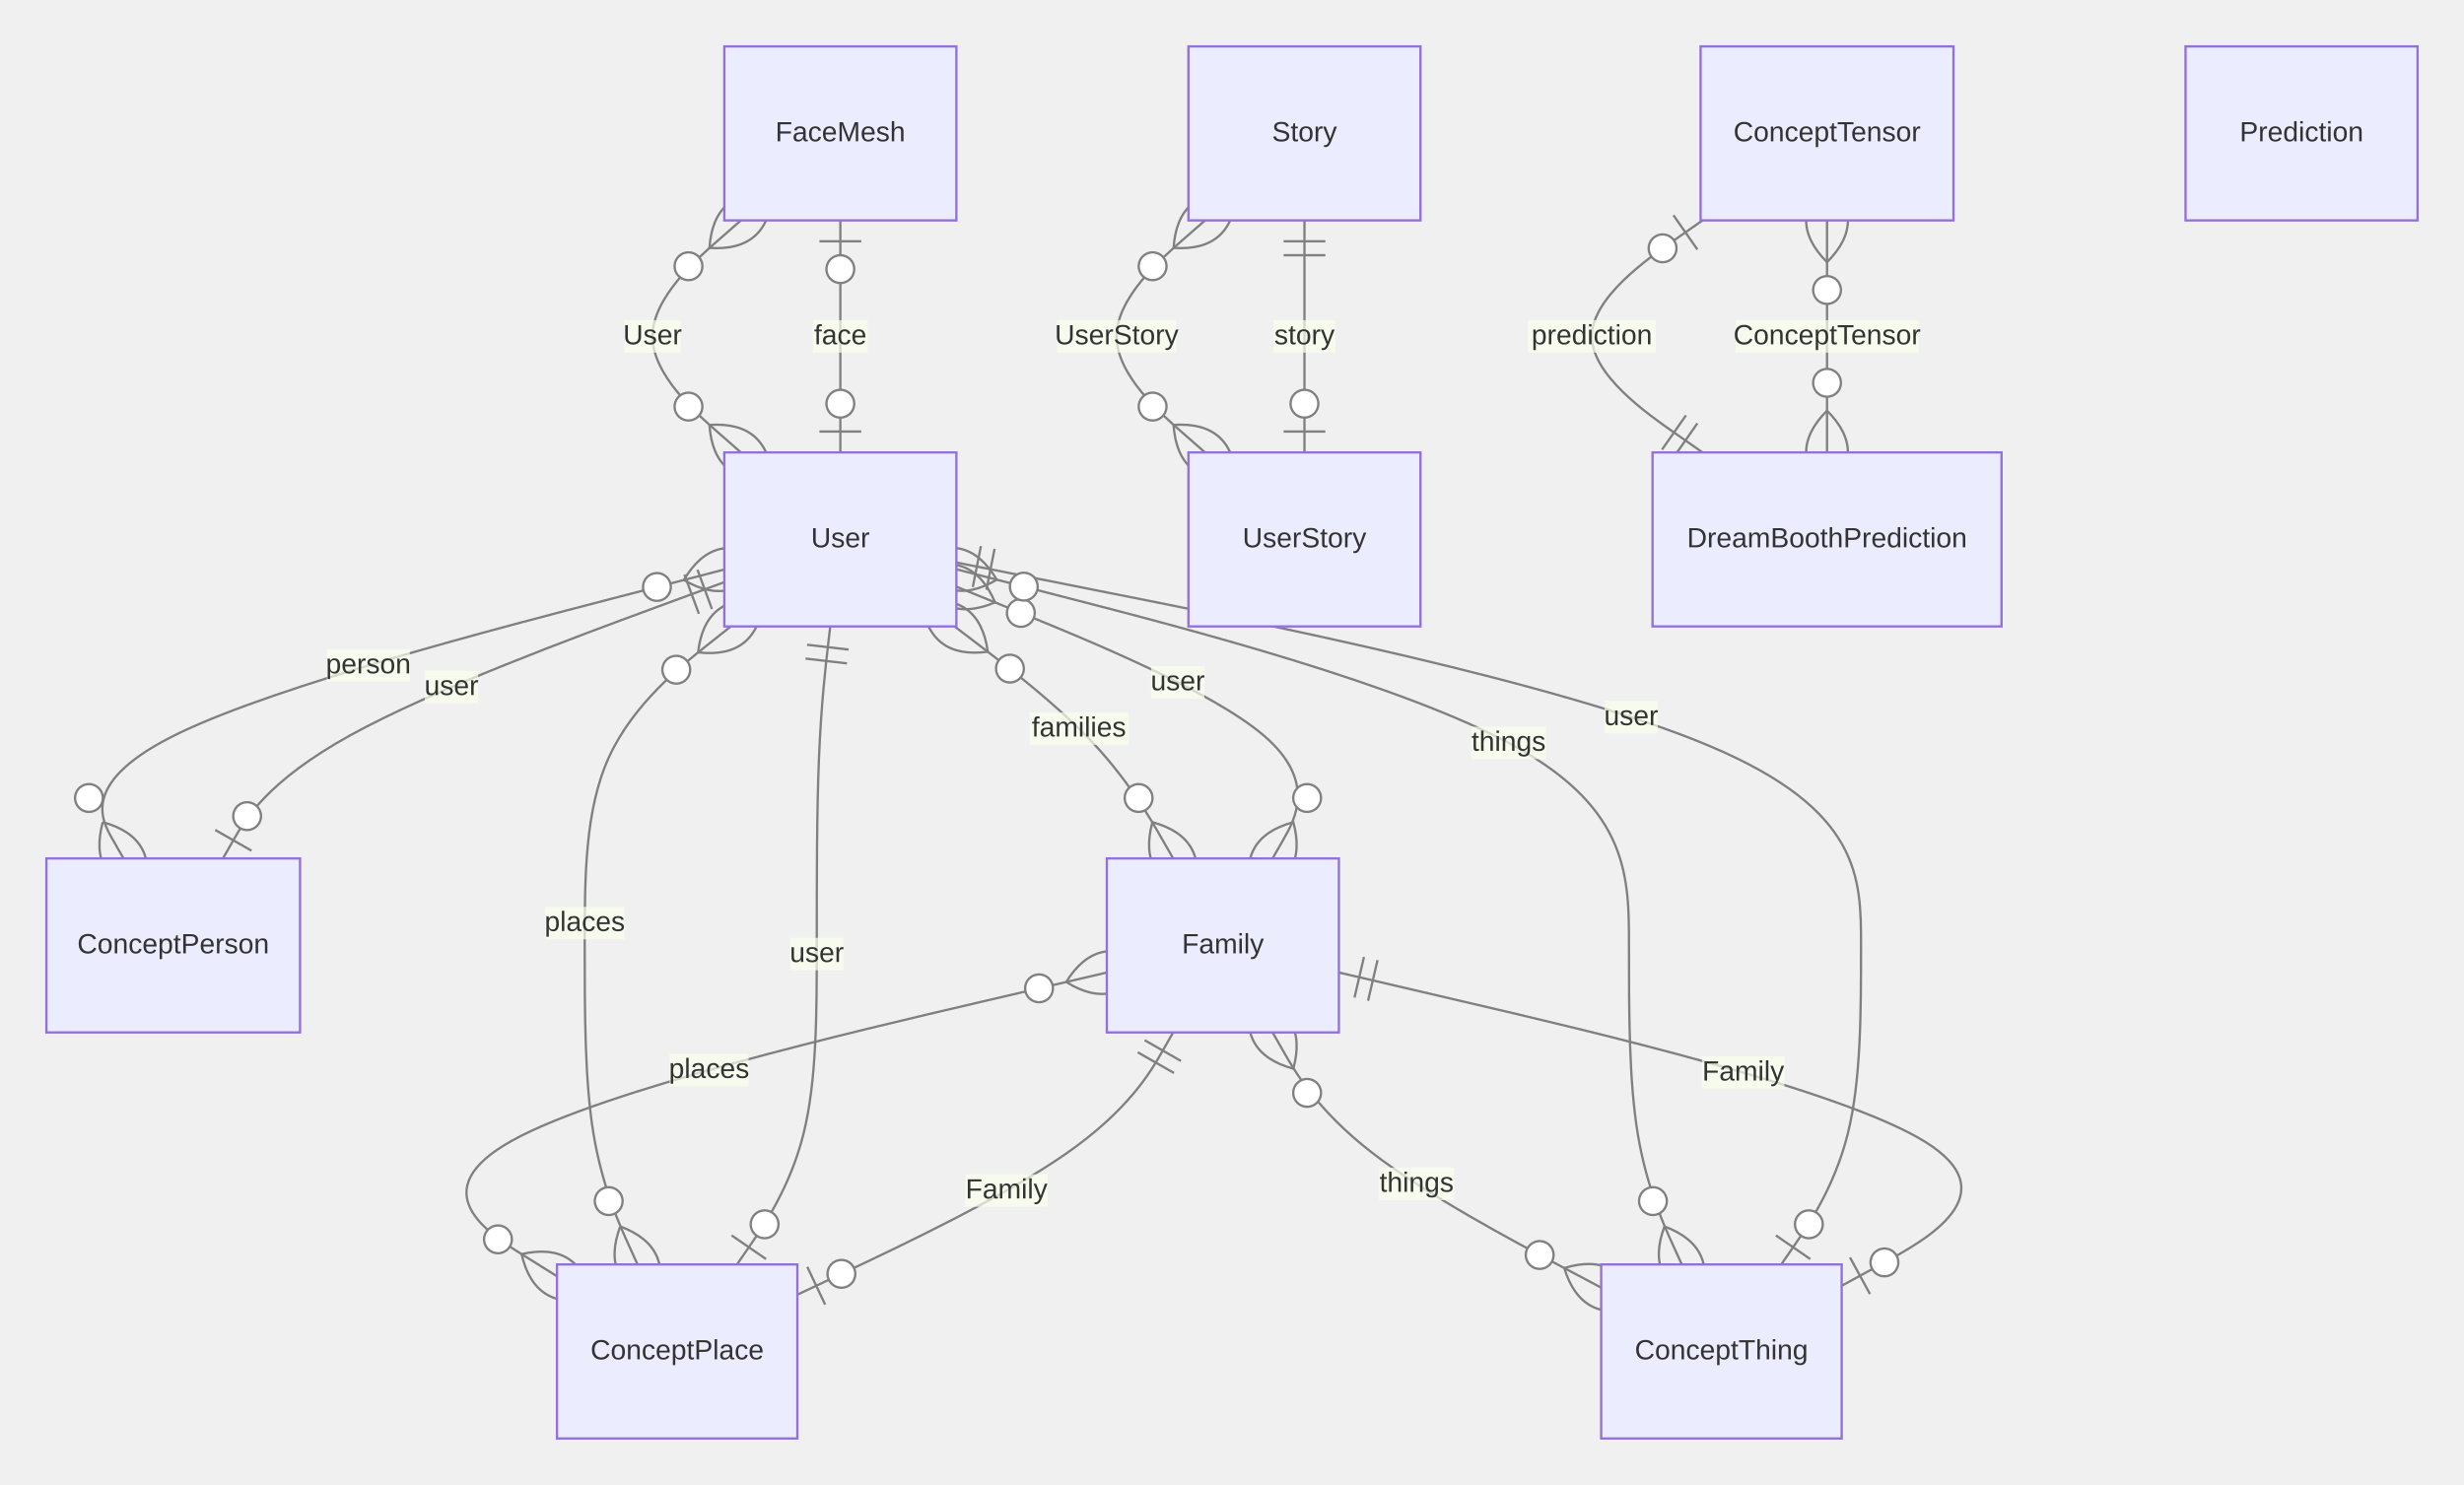
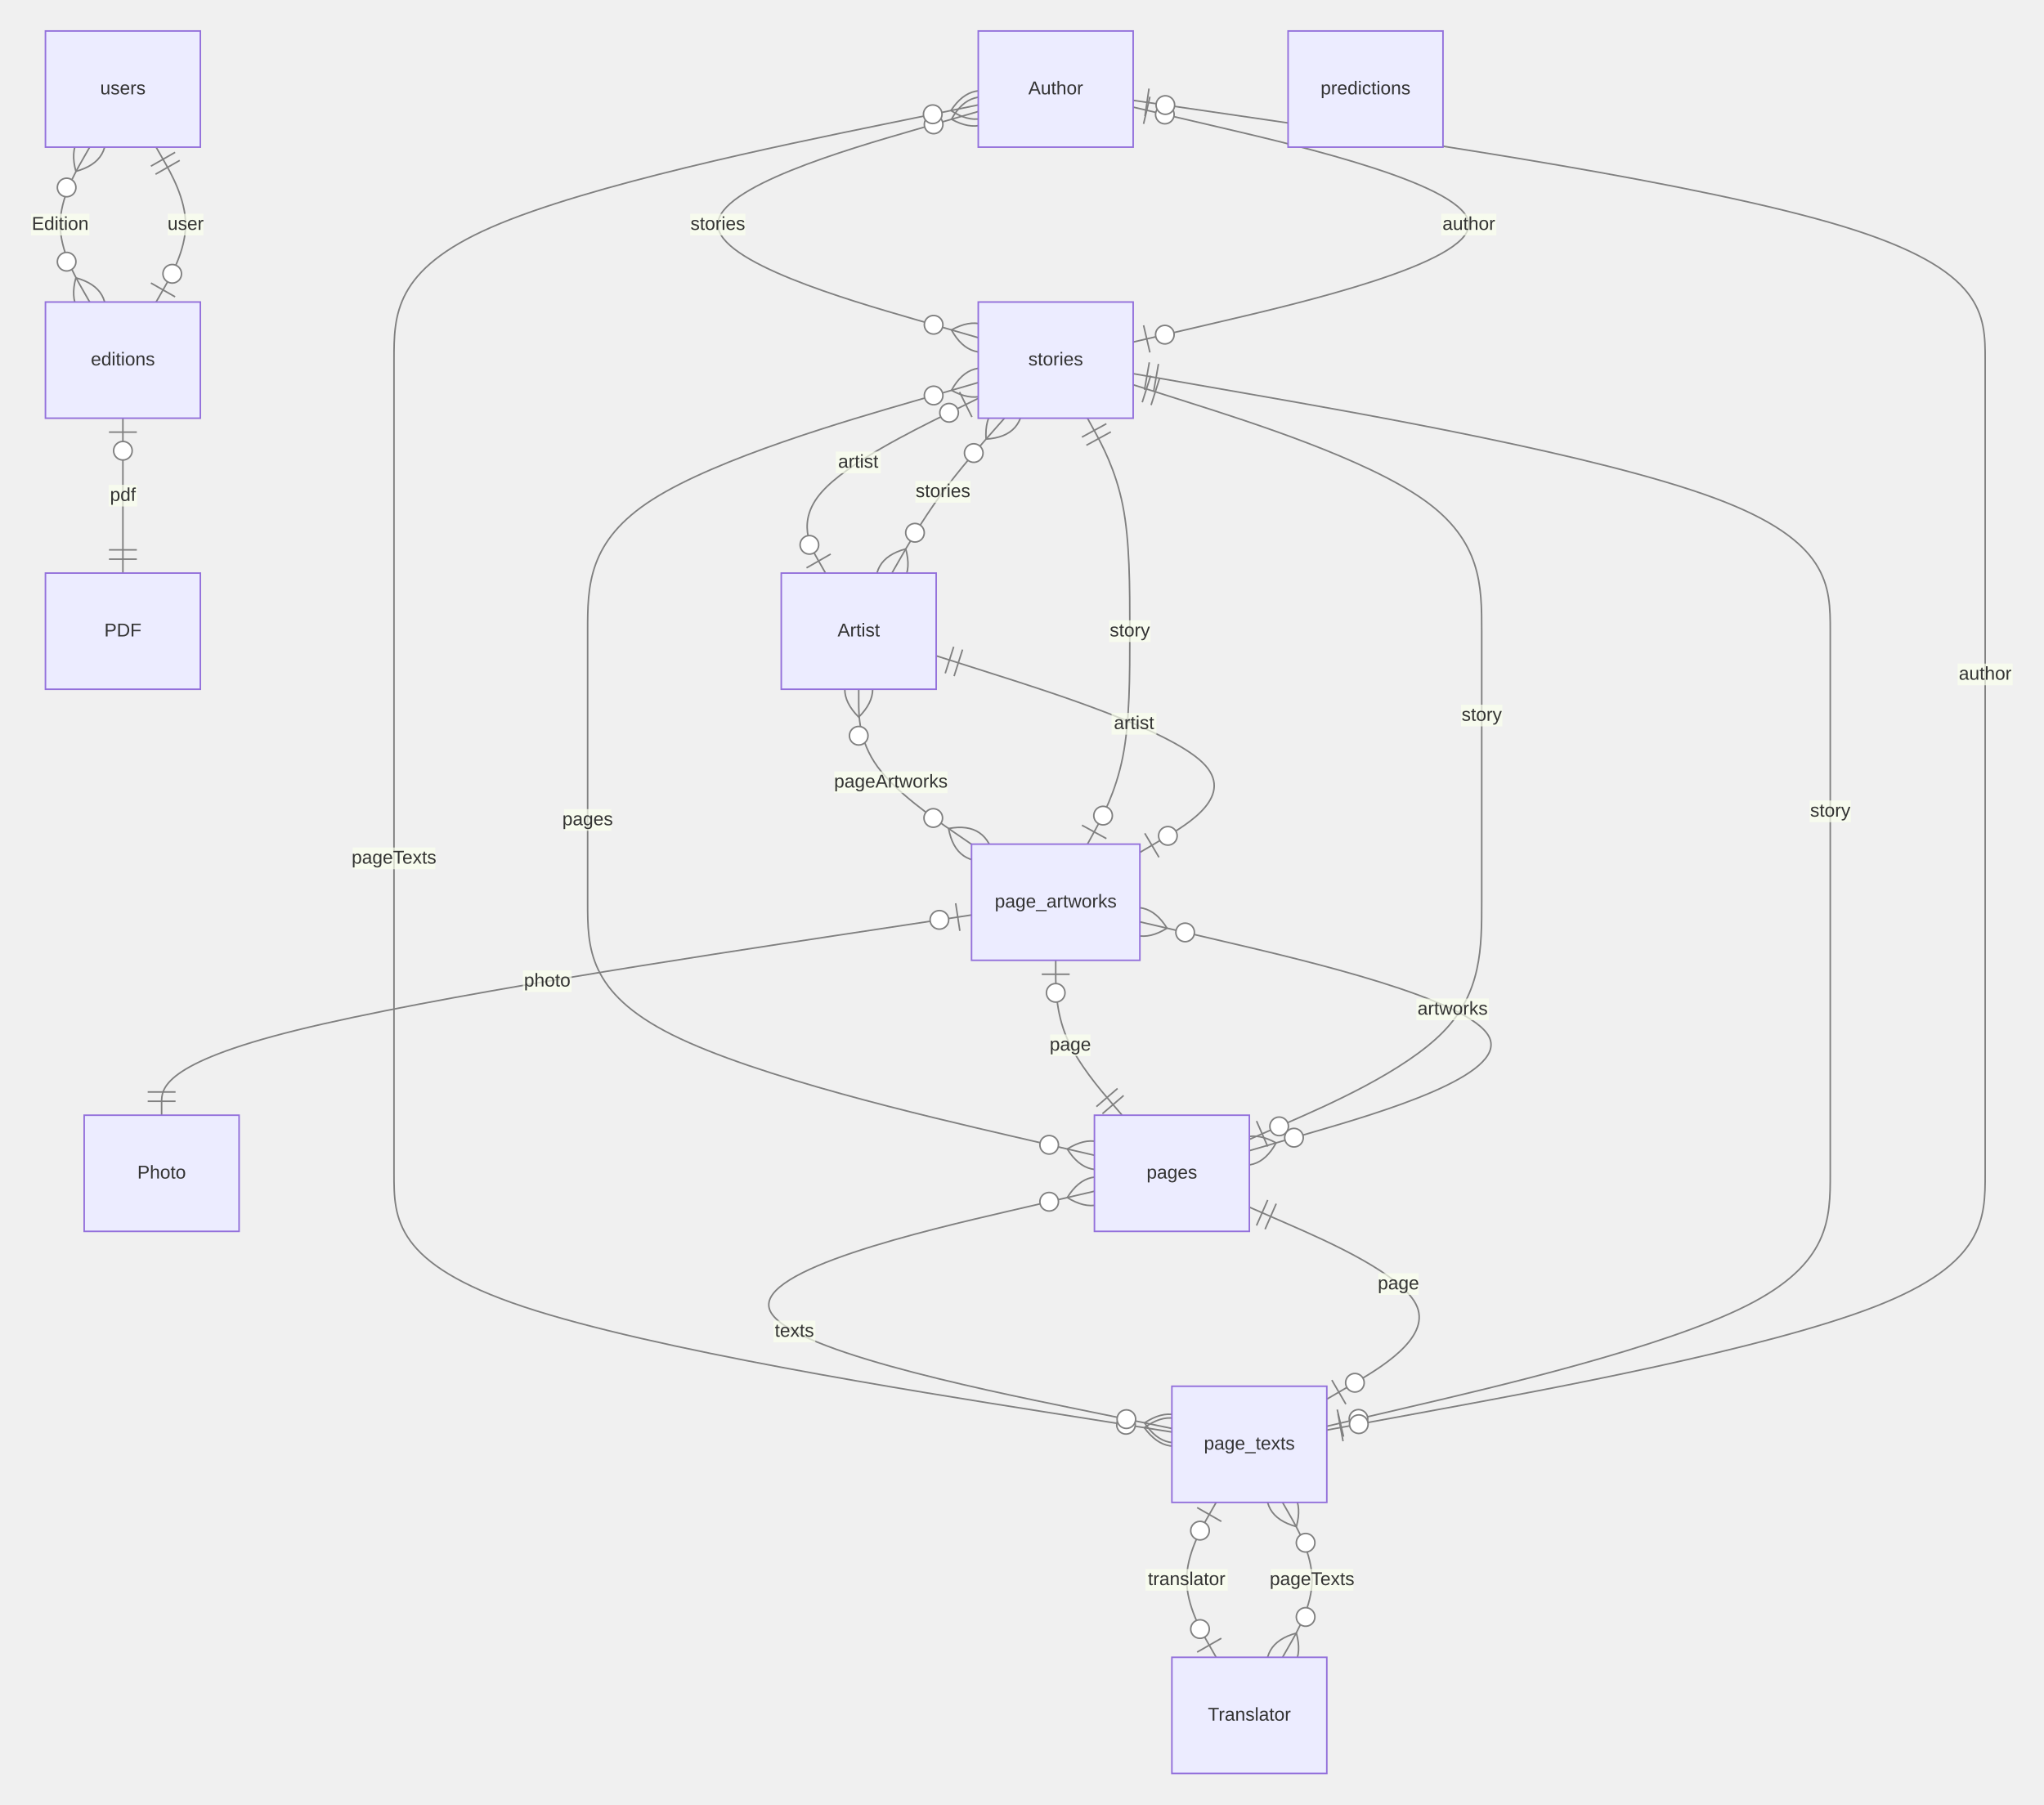
- <svg xmlns="http://www.w3.org/2000/svg" aria-roledescription="er" role="graphics-document document" viewBox="0 0 1061.814 640" style="max-width: 1061.81px; background-color: white;" width="100%" id="mermaid-0">
+ <svg xmlns="http://www.w3.org/2000/svg" aria-roledescription="er" role="graphics-document document" viewBox="-9.336 0 1319.476 1165" style="max-width: 1319.48px; background-color: white;" width="100%" id="mermaid-0">
  <style>#mermaid-0{font-family:"trebuchet ms",verdana,arial,sans-serif;font-size:16px;fill:#333;}#mermaid-0 .error-icon{fill:#552222;}#mermaid-0 .error-text{fill:#552222;stroke:#552222;}#mermaid-0 .edge-thickness-normal{stroke-width:2px;}#mermaid-0 .edge-thickness-thick{stroke-width:3.5px;}#mermaid-0 .edge-pattern-solid{stroke-dasharray:0;}#mermaid-0 .edge-pattern-dashed{stroke-dasharray:3;}#mermaid-0 .edge-pattern-dotted{stroke-dasharray:2;}#mermaid-0 .marker{fill:#333333;stroke:#333333;}#mermaid-0 .marker.cross{stroke:#333333;}#mermaid-0 svg{font-family:"trebuchet ms",verdana,arial,sans-serif;font-size:16px;}#mermaid-0 .entityBox{fill:#ECECFF;stroke:#9370DB;}#mermaid-0 .attributeBoxOdd{fill:#ffffff;stroke:#9370DB;}#mermaid-0 .attributeBoxEven{fill:#f2f2f2;stroke:#9370DB;}#mermaid-0 .relationshipLabelBox{fill:hsl(80, 100%, 96.275%);opacity:0.7;background-color:hsl(80, 100%, 96.275%);}#mermaid-0 .relationshipLabelBox rect{opacity:0.5;}#mermaid-0 .relationshipLine{stroke:#333333;}#mermaid-0 .entityTitleText{text-anchor:middle;font-size:18px;fill:#333;}#mermaid-0 :root{--mermaid-font-family:"trebuchet ms",verdana,arial,sans-serif;}</style>
  <g />
  <defs>
    <marker orient="auto" markerHeight="18" markerWidth="18" refY="9" refX="0" id="ONLY_ONE_START">
      <path d="M9,0 L9,18 M15,0 L15,18" fill="none" stroke="gray" />
    </marker>
  </defs>
  <defs>
    <marker orient="auto" markerHeight="18" markerWidth="18" refY="9" refX="18" id="ONLY_ONE_END">
      <path d="M3,0 L3,18 M9,0 L9,18" fill="none" stroke="gray" />
    </marker>
  </defs>
  <defs>
    <marker orient="auto" markerHeight="18" markerWidth="30" refY="9" refX="0" id="ZERO_OR_ONE_START">
      <circle r="6" cy="9" cx="21" fill="white" stroke="gray" />
      <path d="M9,0 L9,18" fill="none" stroke="gray" />
    </marker>
  </defs>
  <defs>
    <marker orient="auto" markerHeight="18" markerWidth="30" refY="9" refX="30" id="ZERO_OR_ONE_END">
      <circle r="6" cy="9" cx="9" fill="white" stroke="gray" />
      <path d="M21,0 L21,18" fill="none" stroke="gray" />
    </marker>
  </defs>
  <defs>
    <marker orient="auto" markerHeight="36" markerWidth="45" refY="18" refX="18" id="ONE_OR_MORE_START">
      <path d="M0,18 Q 18,0 36,18 Q 18,36 0,18 M42,9 L42,27" fill="none" stroke="gray" />
    </marker>
  </defs>
  <defs>
    <marker orient="auto" markerHeight="36" markerWidth="45" refY="18" refX="27" id="ONE_OR_MORE_END">
      <path d="M3,9 L3,27 M9,18 Q27,0 45,18 Q27,36 9,18" fill="none" stroke="gray" />
    </marker>
  </defs>
  <defs>
    <marker orient="auto" markerHeight="36" markerWidth="57" refY="18" refX="18" id="ZERO_OR_MORE_START">
      <circle r="6" cy="18" cx="48" fill="white" stroke="gray" />
      <path d="M0,18 Q18,0 36,18 Q18,36 0,18" fill="none" stroke="gray" />
    </marker>
  </defs>
  <defs>
    <marker orient="auto" markerHeight="36" markerWidth="57" refY="18" refX="39" id="ZERO_OR_MORE_END">
      <circle r="6" cy="18" cx="9" fill="white" stroke="gray" />
      <path d="M21,18 Q39,0 57,18 Q39,36 21,18" fill="none" stroke="gray" />
    </marker>
  </defs>
-   <path style="stroke: gray; fill: none;" marker-start="url(#ZERO_OR_MORE_START)" marker-end="url(#ZERO_OR_MORE_END)" d="M319.274,95L309.75,103.333C300.227,111.667,281.179,128.333,281.179,145C281.179,161.667,300.227,178.333,309.75,186.667L319.274,195" class="er relationshipLine" />
-   <path style="stroke: gray; fill: none;" marker-start="url(#ZERO_OR_ONE_START)" marker-end="url(#ONLY_ONE_END)" d="M733.672,95L721.748,103.333C709.825,111.667,685.978,128.333,685.978,145C685.978,161.667,709.825,178.333,721.748,186.667L733.672,195" class="er relationshipLine" />
-   <path style="stroke: gray; fill: none;" marker-start="url(#ZERO_OR_ONE_START)" marker-end="url(#ONLY_ONE_END)" d="M96.077,370L100.839,361.667C105.601,353.333,115.125,336.667,151.134,316.82C187.143,296.974,249.637,273.948,280.884,262.435L312.131,250.922" class="er relationshipLine" />
-   <path style="stroke: gray; fill: none;" marker-start="url(#ZERO_OR_ONE_START)" marker-end="url(#ONLY_ONE_END)" d="M317.596,545L323.326,536.667C329.055,528.333,340.514,511.667,346.243,488.75C351.973,465.833,351.973,436.667,351.973,407.5C351.973,378.333,351.973,349.167,352.94,326.25C353.908,303.333,355.843,286.667,356.81,278.333L357.778,270" class="er relationshipLine" />
-   <path style="stroke: gray; fill: none;" marker-start="url(#ZERO_OR_ONE_START)" marker-end="url(#ONLY_ONE_END)" d="M343.604,558.026L365.832,547.521C388.06,537.017,432.516,516.009,459.506,497.171C486.496,478.333,496.02,461.667,500.782,453.333L505.544,445" class="er relationshipLine" />
-   <path style="stroke: gray; fill: none;" marker-start="url(#ZERO_OR_ONE_START)" marker-end="url(#ONLY_ONE_END)" d="M767.596,545L773.326,536.667C779.055,528.333,790.514,511.667,796.243,488.75C801.973,465.833,801.973,436.667,801.973,407.5C801.973,378.333,801.973,349.167,736.999,321.658C672.026,294.149,542.078,268.298,477.105,255.372L412.131,242.447" class="er relationshipLine" />
-   <path style="stroke: gray; fill: none;" marker-start="url(#ZERO_OR_ONE_START)" marker-end="url(#ONLY_ONE_END)" d="M793.634,554.189L811.691,544.324C829.747,534.459,865.86,514.73,829.75,492.226C793.639,469.722,685.306,444.444,631.139,431.806L576.973,419.167" class="er relationshipLine" />
-   <path style="stroke: gray; fill: none;" marker-start="url(#ZERO_OR_MORE_START)" marker-end="url(#ZERO_OR_MORE_END)" d="M548.401,370L553.163,361.667C557.925,353.333,567.449,336.667,544.737,317.144C522.026,297.621,467.078,275.243,439.605,264.053L412.131,252.864" class="er relationshipLine" />
-   <path style="stroke: gray; fill: none;" marker-start="url(#ZERO_OR_MORE_START)" marker-end="url(#ZERO_OR_MORE_END)" d="M476.973,419.167L422.806,431.806C368.639,444.444,260.306,469.722,220.815,491.544C181.323,513.365,210.674,531.73,225.349,540.912L240.024,550.094" class="er relationshipLine" />
-   <path style="stroke: gray; fill: none;" marker-start="url(#ZERO_OR_MORE_START)" marker-end="url(#ZERO_OR_MORE_END)" d="M548.401,445L553.163,453.333C557.925,461.667,567.449,478.333,591.048,496.666C614.646,514.998,652.32,534.995,671.157,544.994L689.994,554.993" class="er relationshipLine" />
-   <path style="stroke: gray; fill: none;" marker-start="url(#ZERO_OR_ONE_START)" marker-end="url(#ZERO_OR_ONE_END)" d="M362.131,195L362.131,186.667C362.131,178.333,362.131,161.667,362.131,145C362.131,128.333,362.131,111.667,362.131,103.333L362.131,95" class="er relationshipLine" />
-   <path style="stroke: gray; fill: none;" marker-start="url(#ZERO_OR_MORE_START)" marker-end="url(#ZERO_OR_MORE_END)" d="M411.349,270L422.286,278.333C433.224,286.667,455.098,303.333,470.797,320C486.496,336.667,496.02,353.333,500.782,361.667L505.544,370" class="er relationshipLine" />
-   <path style="stroke: gray; fill: none;" marker-start="url(#ZERO_OR_MORE_START)" marker-end="url(#ZERO_OR_MORE_END)" d="M312.131,245.464L264.218,257.886C216.304,270.309,120.476,295.155,77.324,315.911C34.172,336.667,43.696,353.333,48.458,361.667L53.22,370" class="er relationshipLine" />
-   <path style="stroke: gray; fill: none;" marker-start="url(#ZERO_OR_MORE_START)" marker-end="url(#ZERO_OR_MORE_END)" d="M314.92,270L304.429,278.333C293.938,286.667,272.955,303.333,262.464,326.25C251.973,349.167,251.973,378.333,251.973,407.5C251.973,436.667,251.973,465.833,255.767,488.75C259.561,511.667,267.15,528.333,270.945,536.667L274.739,545" class="er relationshipLine" />
-   <path style="stroke: gray; fill: none;" marker-start="url(#ZERO_OR_MORE_START)" marker-end="url(#ZERO_OR_MORE_END)" d="M412.131,245.374L460.438,257.811C508.745,270.249,605.359,295.125,653.666,322.146C701.973,349.167,701.973,378.333,701.973,407.5C701.973,436.667,701.973,465.833,705.767,488.75C709.561,511.667,717.15,528.333,720.945,536.667L724.739,545" class="er relationshipLine" />
-   <path style="stroke: gray; fill: none;" marker-start="url(#ZERO_OR_MORE_START)" marker-end="url(#ZERO_OR_MORE_END)" d="M519.274,95L509.75,103.333C500.227,111.667,481.179,128.333,481.179,145C481.179,161.667,500.227,178.333,509.75,186.667L519.274,195" class="er relationshipLine" />
-   <path style="stroke: gray; fill: none;" marker-start="url(#ZERO_OR_ONE_START)" marker-end="url(#ONLY_ONE_END)" d="M562.131,195L562.131,186.667C562.131,178.333,562.131,161.667,562.131,145C562.131,128.333,562.131,111.667,562.131,103.333L562.131,95" class="er relationshipLine" />
-   <path style="stroke: gray; fill: none;" marker-start="url(#ZERO_OR_MORE_START)" marker-end="url(#ZERO_OR_MORE_END)" d="M787.327,195L787.327,186.667C787.327,178.333,787.327,161.667,787.327,145C787.327,128.333,787.327,111.667,787.327,103.333L787.327,95" class="er relationshipLine" />
-   <g transform="translate(312.1313,20 )" id="entity-FaceMesh-d8cf0b35-820d-560e-b344-c9d4d704452d">
+   <path style="stroke: gray; fill: none;" marker-start="url(#ZERO_OR_MORE_START)" marker-end="url(#ZERO_OR_MORE_END)" d="M48.571,95L43.81,103.333C39.048,111.667,29.524,128.333,29.524,145C29.524,161.667,39.048,178.333,43.81,186.667L48.571,195" class="er relationshipLine" />
+   <path style="stroke: gray; fill: none;" marker-start="url(#ZERO_OR_MORE_START)" marker-end="url(#ZERO_OR_MORE_END)" d="M622.166,71.979L580.138,84.149C538.111,96.319,454.055,120.66,454.055,145C454.055,169.34,538.111,193.681,580.138,205.851L622.166,218.021" class="er relationshipLine" />
+   <path style="stroke: gray; fill: none;" marker-start="url(#ZERO_OR_MORE_START)" marker-end="url(#ZERO_OR_MORE_END)" d="M622.166,67.742L559.305,80.618C496.444,93.495,370.722,119.247,307.861,146.707C245,174.167,245,203.333,245,232.5C245,261.667,245,290.833,245,320C245,349.167,245,378.333,245,407.5C245,436.667,245,465.833,245,495C245,524.167,245,553.333,245,582.5C245,611.667,245,640.833,245,670C245,699.167,245,728.333,245,757.5C245,786.667,245,815.833,328.694,843.679C412.389,871.526,579.777,898.051,663.472,911.314L747.166,924.577" class="er relationshipLine" />
+   <path style="stroke: gray; fill: none;" marker-start="url(#ZERO_OR_MORE_START)" marker-end="url(#ZERO_OR_MORE_END)" d="M566.429,370L571.19,361.667C575.952,353.333,585.476,336.667,597.587,320C609.698,303.333,624.397,286.667,631.746,278.333L639.095,270" class="er relationshipLine" />
+   <path style="stroke: gray; fill: none;" marker-start="url(#ZERO_OR_MORE_START)" marker-end="url(#ZERO_OR_MORE_END)" d="M545,445L545,453.333C545,461.667,545,478.333,557.139,495.019C569.278,511.705,593.556,528.41,605.695,536.763L617.834,545.115" class="er relationshipLine" />
+   <path style="stroke: gray; fill: none;" marker-start="url(#ZERO_OR_MORE_START)" marker-end="url(#ZERO_OR_MORE_END)" d="M818.595,1070L823.356,1061.667C828.118,1053.333,837.642,1036.667,837.642,1020C837.642,1003.333,828.118,986.667,823.356,978.333L818.595,970" class="er relationshipLine" />
+   <path style="stroke: gray; fill: none;" marker-start="url(#ZERO_OR_ONE_START)" marker-end="url(#ZERO_OR_ONE_END)" d="M622.166,257.194L600.972,267.662C579.777,278.13,537.389,299.065,520.956,317.866C504.524,336.667,514.048,353.333,518.81,361.667L523.571,370" class="er relationshipLine" />
+   <path style="stroke: gray; fill: none;" marker-start="url(#ZERO_OR_ONE_START)" marker-end="url(#ZERO_OR_ONE_END)" d="M722.166,220.833L776.333,208.194C830.499,195.556,938.833,170.278,938.833,145C938.833,119.722,830.499,94.444,776.333,81.806L722.166,69.167" class="er relationshipLine" />
+   <path style="stroke: gray; fill: none;" marker-start="url(#ZERO_OR_MORE_START)" marker-end="url(#ZERO_OR_MORE_END)" d="M622.166,246.979L580.138,259.149C538.111,271.319,454.055,295.66,412.028,322.413C370,349.167,370,378.333,370,407.5C370,436.667,370,465.833,370,495C370,524.167,370,553.333,370,582.5C370,611.667,370,640.833,424.528,668.067C479.055,695.3,588.111,720.6,642.638,733.25L697.166,745.9" class="er relationshipLine" />
+   <path style="stroke: gray; fill: none;" marker-start="url(#ZERO_OR_ONE_START)" marker-end="url(#ONLY_ONE_END)" d="M672.166,620L672.166,628.333C672.166,636.667,672.166,653.333,679.309,670C686.452,686.667,700.737,703.333,707.88,711.667L715.023,720" class="er relationshipLine" />
+   <path style="stroke: gray; fill: none;" marker-start="url(#ZERO_OR_ONE_START)" marker-end="url(#ONLY_ONE_END)" d="M692.666,545L697.222,536.667C701.778,528.333,710.889,511.667,715.444,488.75C720,465.833,720,436.667,720,407.5C720,378.333,720,349.167,715.444,326.25C710.889,303.333,701.778,286.667,697.222,278.333L692.666,270" class="er relationshipLine" />
+   <path style="stroke: gray; fill: none;" marker-start="url(#ZERO_OR_ONE_START)" marker-end="url(#ONLY_ONE_END)" d="M726.498,550.342L742.082,541.118C757.665,531.895,788.833,513.447,766.916,492.292C745,471.136,670,447.273,632.5,435.341L595,423.409" class="er relationshipLine" />
+   <path style="stroke: gray; fill: none;" marker-start="url(#ZERO_OR_ONE_START)" marker-end="url(#ONLY_ONE_END)" d="M617.834,590.737L530.695,603.947C443.556,617.158,269.278,643.579,182.139,665.123C95,686.667,95,703.333,95,711.667L95,720" class="er relationshipLine" />
+   <path style="stroke: gray; fill: none;" marker-start="url(#ZERO_OR_ONE_START)" marker-end="url(#ONLY_ONE_END)" d="M847.166,903.333L863.833,893.611C880.499,883.889,913.833,864.444,905.499,843.785C897.166,823.125,847.166,801.25,822.166,790.312L797.166,779.375" class="er relationshipLine" />
+   <path style="stroke: gray; fill: none;" marker-start="url(#ZERO_OR_ONE_START)" marker-end="url(#ONLY_ONE_END)" d="M847.166,920.833L901.333,908.194C955.499,895.556,1063.833,870.278,1117.999,843.056C1172.166,815.833,1172.166,786.667,1172.166,757.5C1172.166,728.333,1172.166,699.167,1172.166,670C1172.166,640.833,1172.166,611.667,1172.166,582.5C1172.166,553.333,1172.166,524.167,1172.166,495C1172.166,465.833,1172.166,436.667,1172.166,407.5C1172.166,378.333,1172.166,349.167,1097.166,321.458C1022.166,293.75,872.166,267.5,797.166,254.375L722.166,241.25" class="er relationshipLine" />
+   <path style="stroke: gray; fill: none;" marker-start="url(#ZERO_OR_ONE_START)" marker-end="url(#ZERO_OR_ONE_END)" d="M847.166,923.289L917.999,910.241C988.833,897.193,1130.499,871.096,1201.333,843.465C1272.166,815.833,1272.166,786.667,1272.166,757.5C1272.166,728.333,1272.166,699.167,1272.166,670C1272.166,640.833,1272.166,611.667,1272.166,582.5C1272.166,553.333,1272.166,524.167,1272.166,495C1272.166,465.833,1272.166,436.667,1272.166,407.5C1272.166,378.333,1272.166,349.167,1272.166,320C1272.166,290.833,1272.166,261.667,1272.166,232.5C1272.166,203.333,1272.166,174.167,1180.499,146.215C1088.833,118.264,905.499,91.528,813.833,78.16L722.166,64.792" class="er relationshipLine" />
+   <path style="stroke: gray; fill: none;" marker-start="url(#ZERO_OR_ONE_START)" marker-end="url(#ZERO_OR_ONE_END)" d="M775.737,970L770.976,978.333C766.214,986.667,756.69,1003.333,756.69,1020C756.69,1036.667,766.214,1053.333,770.976,1061.667L775.737,1070" class="er relationshipLine" />
+   <path style="stroke: gray; fill: none;" marker-start="url(#ZERO_OR_ONE_START)" marker-end="url(#ONLY_ONE_END)" d="M797.166,735.625L822.166,724.688C847.166,713.75,897.166,691.875,922.166,666.354C947.166,640.833,947.166,611.667,947.166,582.5C947.166,553.333,947.166,524.167,947.166,495C947.166,465.833,947.166,436.667,947.166,407.5C947.166,378.333,947.166,349.167,909.666,322.652C872.166,296.136,797.166,272.273,759.666,260.341L722.166,248.409" class="er relationshipLine" />
+   <path style="stroke: gray; fill: none;" marker-start="url(#ZERO_OR_MORE_START)" marker-end="url(#ZERO_OR_MORE_END)" d="M797.166,742.917L838.833,730.764C880.499,718.611,963.833,694.306,952.055,669.682C940.277,645.059,833.387,620.118,779.943,607.648L726.498,595.177" class="er relationshipLine" />
+   <path style="stroke: gray; fill: none;" marker-start="url(#ZERO_OR_MORE_START)" marker-end="url(#ZERO_OR_MORE_END)" d="M697.166,769.1L642.638,781.75C588.111,794.4,479.055,819.7,487.389,845.226C495.722,870.753,621.444,896.505,684.305,909.382L747.166,922.258" class="er relationshipLine" />
+   <path style="stroke: gray; fill: none;" marker-start="url(#ZERO_OR_ONE_START)" marker-end="url(#ONLY_ONE_END)" d="M91.429,195L96.19,186.667C100.952,178.333,110.476,161.667,110.476,145C110.476,128.333,100.952,111.667,96.19,103.333L91.429,95" class="er relationshipLine" />
+   <path style="stroke: gray; fill: none;" marker-start="url(#ZERO_OR_ONE_START)" marker-end="url(#ONLY_ONE_END)" d="M70,270L70,278.333C70,286.667,70,303.333,70,320C70,336.667,70,353.333,70,361.667L70,370" class="er relationshipLine" />
+   <g transform="translate(20,20 )" id="entity-users-33ae1e26-be31-5c1d-bf65-e859e9d0308e">
    <rect height="75" width="100" y="0" x="0" class="er entityBox" />
-     <text style="dominant-baseline: middle; text-anchor: middle; font-size: 12px;" transform="translate(50,37.5)" y="0" x="0" id="text-entity-FaceMesh-d8cf0b35-820d-560e-b344-c9d4d704452d" class="er entityLabel">FaceMesh</text>
+     <text style="dominant-baseline: middle; text-anchor: middle; font-size: 12px;" transform="translate(50,37.5)" y="0" x="0" id="text-entity-users-33ae1e26-be31-5c1d-bf65-e859e9d0308e" class="er entityLabel">users</text>
  </g>
-   <g transform="translate(732.8394,20 )" id="entity-ConceptTensor-9ea9fd0b-e9b1-51dc-80ce-c2ef2b20af3d">
-     <rect height="75" width="108.975" y="0" x="0" class="er entityBox" />
-     <text style="dominant-baseline: middle; text-anchor: middle; font-size: 12px;" transform="translate(54.4873,37.5)" y="0" x="0" id="text-entity-ConceptTensor-9ea9fd0b-e9b1-51dc-80ce-c2ef2b20af3d" class="er entityLabel">ConceptTensor</text>
+   <g transform="translate(20,370 )" id="entity-PDF-e8f61c78-2189-58dd-8f90-49b30f3acc57">
+     <rect height="75" width="100" y="0" x="0" class="er entityBox" />
+     <text style="dominant-baseline: middle; text-anchor: middle; font-size: 12px;" transform="translate(50,37.5)" y="0" x="0" id="text-entity-PDF-e8f61c78-2189-58dd-8f90-49b30f3acc57" class="er entityLabel">PDF</text>
  </g>
-   <g transform="translate(20,370 )" id="entity-ConceptPerson-5bc76740-cf43-5d85-b395-ccd2059701ab">
-     <rect height="75" width="109.297" y="0" x="0" class="er entityBox" />
-     <text style="dominant-baseline: middle; text-anchor: middle; font-size: 12px;" transform="translate(54.64844,37.5)" y="0" x="0" id="text-entity-ConceptPerson-5bc76740-cf43-5d85-b395-ccd2059701ab" class="er entityLabel">ConceptPerson</text>
+   <g transform="translate(622.166,20 )" id="entity-Author-17acff7c-e0a9-5e68-a8c8-82d7688f389c">
+     <rect height="75" width="100" y="0" x="0" class="er entityBox" />
+     <text style="dominant-baseline: middle; text-anchor: middle; font-size: 12px;" transform="translate(50,37.5)" y="0" x="0" id="text-entity-Author-17acff7c-e0a9-5e68-a8c8-82d7688f389c" class="er entityLabel">Author</text>
  </g>
-   <g transform="translate(240.0239,545 )" id="entity-ConceptPlace-c8036425-51e1-55cc-94ba-a22c2cf48824">
-     <rect height="75" width="103.58" y="0" x="0" class="er entityBox" />
-     <text style="dominant-baseline: middle; text-anchor: middle; font-size: 12px;" transform="translate(51.79004,37.5)" y="0" x="0" id="text-entity-ConceptPlace-c8036425-51e1-55cc-94ba-a22c2cf48824" class="er entityLabel">ConceptPlace</text>
+   <g transform="translate(495,370 )" id="entity-Artist-57a72993-74d6-5d47-9b6a-c32ca1bc9c44">
+     <rect height="75" width="100" y="0" x="0" class="er entityBox" />
+     <text style="dominant-baseline: middle; text-anchor: middle; font-size: 12px;" transform="translate(50,37.5)" y="0" x="0" id="text-entity-Artist-57a72993-74d6-5d47-9b6a-c32ca1bc9c44" class="er entityLabel">Artist</text>
  </g>
-   <g transform="translate(689.9937,545 )" id="entity-ConceptThing-6191e464-904d-5019-a6fa-5f7650be7eb0">
-     <rect height="75" width="103.641" y="0" x="0" class="er entityBox" />
-     <text style="dominant-baseline: middle; text-anchor: middle; font-size: 12px;" transform="translate(51.82031,37.5)" y="0" x="0" id="text-entity-ConceptThing-6191e464-904d-5019-a6fa-5f7650be7eb0" class="er entityLabel">ConceptThing</text>
+   <g transform="translate(747.166,1070 )" id="entity-Translator-4ca5e3d1-183a-5457-a07c-c5989bb83097">
+     <rect height="75" width="100" y="0" x="0" class="er entityBox" />
+     <text style="dominant-baseline: middle; text-anchor: middle; font-size: 12px;" transform="translate(50,37.5)" y="0" x="0" id="text-entity-Translator-4ca5e3d1-183a-5457-a07c-c5989bb83097" class="er entityLabel">Translator</text>
  </g>
-   <g transform="translate(476.9727,370 )" id="entity-Family-b71e47d6-2741-521b-ad9b-b0a9aa269138">
+   <g transform="translate(45,720 )" id="entity-Photo-3dbe787e-c345-53b6-8b90-9020690543b3">
    <rect height="75" width="100" y="0" x="0" class="er entityBox" />
-     <text style="dominant-baseline: middle; text-anchor: middle; font-size: 12px;" transform="translate(50,37.5)" y="0" x="0" id="text-entity-Family-b71e47d6-2741-521b-ad9b-b0a9aa269138" class="er entityLabel">Family</text>
+     <text style="dominant-baseline: middle; text-anchor: middle; font-size: 12px;" transform="translate(50,37.5)" y="0" x="0" id="text-entity-Photo-3dbe787e-c345-53b6-8b90-9020690543b3" class="er entityLabel">Photo</text>
  </g>
-   <g transform="translate(312.1313,195 )" id="entity-User-818c511a-4a32-5484-ba70-875d765a9175">
+   <g transform="translate(622.166,195 )" id="entity-stories-2809256d-c184-5d2c-bc20-1bbabab3f3b6">
    <rect height="75" width="100" y="0" x="0" class="er entityBox" />
-     <text style="dominant-baseline: middle; text-anchor: middle; font-size: 12px;" transform="translate(50,37.5)" y="0" x="0" id="text-entity-User-818c511a-4a32-5484-ba70-875d765a9175" class="er entityLabel">User</text>
+     <text style="dominant-baseline: middle; text-anchor: middle; font-size: 12px;" transform="translate(50,37.5)" y="0" x="0" id="text-entity-stories-2809256d-c184-5d2c-bc20-1bbabab3f3b6" class="er entityLabel">stories</text>
  </g>
-   <g transform="translate(512.1313,20 )" id="entity-Story-452b83c9-4f74-54d5-8215-e858d1ce0bcf">
+   <g transform="translate(617.834,545 )" id="entity-pageartworks-a7eab14e-b22e-5c9b-8324-e39e37602eee">
+     <rect height="75" width="108.664" y="0" x="0" class="er entityBox" />
+     <text style="dominant-baseline: middle; text-anchor: middle; font-size: 12px;" transform="translate(54.33203,37.5)" y="0" x="0" id="text-entity-pageartworks-a7eab14e-b22e-5c9b-8324-e39e37602eee" class="er entityLabel">page_artworks</text>
+   </g>
+   <g transform="translate(747.166,895 )" id="entity-pagetexts-32c866fa-30da-552d-8244-754db7f80206">
    <rect height="75" width="100" y="0" x="0" class="er entityBox" />
-     <text style="dominant-baseline: middle; text-anchor: middle; font-size: 12px;" transform="translate(50,37.5)" y="0" x="0" id="text-entity-Story-452b83c9-4f74-54d5-8215-e858d1ce0bcf" class="er entityLabel">Story</text>
+     <text style="dominant-baseline: middle; text-anchor: middle; font-size: 12px;" transform="translate(50,37.5)" y="0" x="0" id="text-entity-pagetexts-32c866fa-30da-552d-8244-754db7f80206" class="er entityLabel">page_texts</text>
  </g>
-   <g transform="translate(512.1313,195 )" id="entity-UserStory-922a1317-8672-5689-b2f0-6fdfb36d9fec">
+   <g transform="translate(697.166,720 )" id="entity-pages-39cce197-6933-52c8-bffd-261df920aba6">
    <rect height="75" width="100" y="0" x="0" class="er entityBox" />
-     <text style="dominant-baseline: middle; text-anchor: middle; font-size: 12px;" transform="translate(50,37.5)" y="0" x="0" id="text-entity-UserStory-922a1317-8672-5689-b2f0-6fdfb36d9fec" class="er entityLabel">UserStory</text>
+     <text style="dominant-baseline: middle; text-anchor: middle; font-size: 12px;" transform="translate(50,37.5)" y="0" x="0" id="text-entity-pages-39cce197-6933-52c8-bffd-261df920aba6" class="er entityLabel">pages</text>
  </g>
-   <g transform="translate(941.814,20 )" id="entity-Prediction-ff5be444-aeff-5109-b2b7-78a931851610">
+   <g transform="translate(20,195 )" id="entity-editions-ec9a561b-7f02-57e4-a4dc-d5ffa7296067">
    <rect height="75" width="100" y="0" x="0" class="er entityBox" />
-     <text style="dominant-baseline: middle; text-anchor: middle; font-size: 12px;" transform="translate(50,37.5)" y="0" x="0" id="text-entity-Prediction-ff5be444-aeff-5109-b2b7-78a931851610" class="er entityLabel">Prediction</text>
+     <text style="dominant-baseline: middle; text-anchor: middle; font-size: 12px;" transform="translate(50,37.5)" y="0" x="0" id="text-entity-editions-ec9a561b-7f02-57e4-a4dc-d5ffa7296067" class="er entityLabel">editions</text>
  </g>
-   <g transform="translate(712.1313,195 )" id="entity-DreamBoothPrediction-5da406a3-0b22-5728-a92f-981490637c08">
-     <rect height="75" width="150.391" y="0" x="0" class="er entityBox" />
-     <text style="dominant-baseline: middle; text-anchor: middle; font-size: 12px;" transform="translate(75.19531,37.5)" y="0" x="0" id="text-entity-DreamBoothPrediction-5da406a3-0b22-5728-a92f-981490637c08" class="er entityLabel">DreamBoothPrediction</text>
+   <g transform="translate(822.166,20 )" id="entity-predictions-1893ac28-1bf0-5313-b476-d32c8a0be2a7">
+     <rect height="75" width="100" y="0" x="0" class="er entityBox" />
+     <text style="dominant-baseline: middle; text-anchor: middle; font-size: 12px;" transform="translate(50,37.5)" y="0" x="0" id="text-entity-predictions-1893ac28-1bf0-5313-b476-d32c8a0be2a7" class="er entityLabel">predictions</text>
  </g>
-   <rect height="14" width="24.184" y="138" x="269.087" class="er relationshipLabelBox" />
-   <text style="text-anchor: middle; dominant-baseline: middle; font-size: 12px;" y="145" x="281.179" id="rel1" class="er relationshipLabel">User</text>
-   <rect height="14" width="55.125" y="138" x="658.416" class="er relationshipLabelBox" />
-   <text style="text-anchor: middle; dominant-baseline: middle; font-size: 12px;" y="145" x="685.978" id="rel2" class="er relationshipLabel">prediction</text>
-   <rect height="14" width="22.959" y="289.155" x="183.06" class="er relationshipLabelBox" />
-   <text style="text-anchor: middle; dominant-baseline: middle; font-size: 12px;" y="296.155" x="194.54" id="rel3" class="er relationshipLabel">user</text>
-   <rect height="14" width="22.959" y="404.224" x="340.492" class="er relationshipLabelBox" />
-   <text style="text-anchor: middle; dominant-baseline: middle; font-size: 12px;" y="411.224" x="351.972" id="rel4" class="er relationshipLabel">user</text>
-   <rect height="14" width="35.525" y="506.152" x="415.966" class="er relationshipLabelBox" />
-   <text style="text-anchor: middle; dominant-baseline: middle; font-size: 12px;" y="513.152" x="433.729" id="rel5" class="er relationshipLabel">Family</text>
-   <rect height="14" width="22.959" y="302.131" x="691.423" class="er relationshipLabelBox" />
-   <text style="text-anchor: middle; dominant-baseline: middle; font-size: 12px;" y="309.131" x="702.902" id="rel6" class="er relationshipLabel">user</text>
-   <rect height="14" width="35.525" y="455.306" x="733.424" class="er relationshipLabelBox" />
-   <text style="text-anchor: middle; dominant-baseline: middle; font-size: 12px;" y="462.306" x="751.187" id="rel7" class="er relationshipLabel">Family</text>
-   <rect height="14" width="22.959" y="287.099" x="496.043" class="er relationshipLabelBox" />
-   <text style="text-anchor: middle; dominant-baseline: middle; font-size: 12px;" y="294.099" x="507.523" id="rel8" class="er relationshipLabel">user</text>
-   <rect height="14" width="34.016" y="454.217" x="288.561" class="er relationshipLabelBox" />
-   <text style="text-anchor: middle; dominant-baseline: middle; font-size: 12px;" y="461.217" x="305.569" id="rel9" class="er relationshipLabel">places</text>
-   <rect height="14" width="32.316" y="503.274" x="594.296" class="er relationshipLabelBox" />
-   <text style="text-anchor: middle; dominant-baseline: middle; font-size: 12px;" y="510.274" x="610.454" id="rel10" class="er relationshipLabel">things</text>
-   <rect height="14" width="23.682" y="138" x="350.291" class="er relationshipLabelBox" />
-   <text style="text-anchor: middle; dominant-baseline: middle; font-size: 12px;" y="145" x="362.131" id="rel11" class="er relationshipLabel">face</text>
-   <rect height="14" width="42.629" y="307.046" x="443.625" class="er relationshipLabelBox" />
-   <text style="text-anchor: middle; dominant-baseline: middle; font-size: 12px;" y="314.046" x="464.939" id="rel12" class="er relationshipLabel">families</text>
-   <rect height="14" width="35.75" y="279.814" x="140.861" class="er relationshipLabelBox" />
-   <text style="text-anchor: middle; dominant-baseline: middle; font-size: 12px;" y="286.814" x="158.736" id="rel13" class="er relationshipLabel">person</text>
-   <rect height="14" width="34.016" y="390.871" x="234.98" class="er relationshipLabelBox" />
-   <text style="text-anchor: middle; dominant-baseline: middle; font-size: 12px;" y="397.871" x="251.988" id="rel14" class="er relationshipLabel">places</text>
-   <rect height="14" width="32.316" y="313.199" x="633.938" class="er relationshipLabelBox" />
-   <text style="text-anchor: middle; dominant-baseline: middle; font-size: 12px;" y="320.199" x="650.097" id="rel15" class="er relationshipLabel">things</text>
-   <rect height="14" width="51.48" y="138" x="455.439" class="er relationshipLabelBox" />
-   <text style="text-anchor: middle; dominant-baseline: middle; font-size: 12px;" y="145" x="481.179" id="rel16" class="er relationshipLabel">UserStory</text>
-   <rect height="14" width="26.719" y="138" x="548.772" class="er relationshipLabelBox" />
-   <text style="text-anchor: middle; dominant-baseline: middle; font-size: 12px;" y="145" x="562.131" id="rel17" class="er relationshipLabel">story</text>
-   <rect height="14" width="78.975" y="138" x="747.839" class="er relationshipLabelBox" />
-   <text style="text-anchor: middle; dominant-baseline: middle; font-size: 12px;" y="145" x="787.327" id="rel18" class="er relationshipLabel">ConceptTensor</text>
+   <rect height="14" width="37.719" y="138" x="10.664" class="er relationshipLabelBox" />
+   <text style="text-anchor: middle; dominant-baseline: middle; font-size: 12px;" y="145" x="29.524" id="rel1" class="er relationshipLabel">Edition</text>
+   <rect height="14" width="35.686" y="138" x="436.213" class="er relationshipLabelBox" />
+   <text style="text-anchor: middle; dominant-baseline: middle; font-size: 12px;" y="145" x="454.055" id="rel2" class="er relationshipLabel">stories</text>
+   <rect height="14" width="53.346" y="547.18" x="218.327" class="er relationshipLabelBox" />
+   <text style="text-anchor: middle; dominant-baseline: middle; font-size: 12px;" y="554.18" x="245" id="rel3" class="er relationshipLabel">pageTexts</text>
+   <rect height="14" width="35.686" y="310.557" x="581.538" class="er relationshipLabelBox" />
+   <text style="text-anchor: middle; dominant-baseline: middle; font-size: 12px;" y="317.557" x="599.381" id="rel4" class="er relationshipLabel">stories</text>
+   <rect height="14" width="73.145" y="498.047" x="529.192" class="er relationshipLabelBox" />
+   <text style="text-anchor: middle; dominant-baseline: middle; font-size: 12px;" y="505.047" x="565.764" id="rel5" class="er relationshipLabel">pageArtworks</text>
+   <rect height="14" width="53.346" y="1013" x="810.969" class="er relationshipLabelBox" />
+   <text style="text-anchor: middle; dominant-baseline: middle; font-size: 12px;" y="1020" x="837.642" id="rel6" class="er relationshipLabel">pageTexts</text>
+   <rect height="14" width="29.006" y="291.562" x="530.184" class="er relationshipLabelBox" />
+   <text style="text-anchor: middle; dominant-baseline: middle; font-size: 12px;" y="298.562" x="544.687" id="rel7" class="er relationshipLabel">artist</text>
+   <rect height="14" width="35.615" y="138" x="921.025" class="er relationshipLabelBox" />
+   <text style="text-anchor: middle; dominant-baseline: middle; font-size: 12px;" y="145" x="938.833" id="rel8" class="er relationshipLabel">author</text>
+   <rect height="14" width="30.559" y="522.398" x="354.721" class="er relationshipLabelBox" />
+   <text style="text-anchor: middle; dominant-baseline: middle; font-size: 12px;" y="529.398" x="370" id="rel9" class="er relationshipLabel">pages</text>
+   <rect height="14" width="26.014" y="667.874" x="668.586" class="er relationshipLabelBox" />
+   <text style="text-anchor: middle; dominant-baseline: middle; font-size: 12px;" y="674.874" x="681.593" id="rel10" class="er relationshipLabel">page</text>
+   <rect height="14" width="26.719" y="400.5" x="706.641" class="er relationshipLabelBox" />
+   <text style="text-anchor: middle; dominant-baseline: middle; font-size: 12px;" y="407.5" x="720" id="rel11" class="er relationshipLabel">story</text>
+   <rect height="14" width="29.006" y="460.297" x="708.214" class="er relationshipLabelBox" />
+   <text style="text-anchor: middle; dominant-baseline: middle; font-size: 12px;" y="467.297" x="722.717" id="rel12" class="er relationshipLabel">artist</text>
+   <rect height="14" width="31.439" y="626.516" x="328.204" class="er relationshipLabelBox" />
+   <text style="text-anchor: middle; dominant-baseline: middle; font-size: 12px;" y="633.516" x="343.924" id="rel13" class="er relationshipLabel">photo</text>
+   <rect height="14" width="26.014" y="822.025" x="880.4" class="er relationshipLabelBox" />
+   <text style="text-anchor: middle; dominant-baseline: middle; font-size: 12px;" y="829.025" x="893.407" id="rel14" class="er relationshipLabel">page</text>
+   <rect height="14" width="26.719" y="516.834" x="1158.807" class="er relationshipLabelBox" />
+   <text style="text-anchor: middle; dominant-baseline: middle; font-size: 12px;" y="523.834" x="1172.166" id="rel15" class="er relationshipLabel">story</text>
+   <rect height="14" width="35.615" y="428.439" x="1254.358" class="er relationshipLabelBox" />
+   <text style="text-anchor: middle; dominant-baseline: middle; font-size: 12px;" y="435.439" x="1272.166" id="rel16" class="er relationshipLabel">author</text>
+   <rect height="14" width="53.182" y="1013" x="730.099" class="er relationshipLabelBox" />
+   <text style="text-anchor: middle; dominant-baseline: middle; font-size: 12px;" y="1020" x="756.69" id="rel17" class="er relationshipLabel">translator</text>
+   <rect height="14" width="26.719" y="454.961" x="933.807" class="er relationshipLabelBox" />
+   <text style="text-anchor: middle; dominant-baseline: middle; font-size: 12px;" y="461.961" x="947.166" id="rel18" class="er relationshipLabel">story</text>
+   <rect height="14" width="46.812" y="644.68" x="904.977" class="er relationshipLabelBox" />
+   <text style="text-anchor: middle; dominant-baseline: middle; font-size: 12px;" y="651.68" x="928.383" id="rel19" class="er relationshipLabel">artworks</text>
+   <rect height="14" width="27.072" y="852.63" x="489.931" class="er relationshipLabelBox" />
+   <text style="text-anchor: middle; dominant-baseline: middle; font-size: 12px;" y="859.63" x="503.467" id="rel20" class="er relationshipLabel">texts</text>
+   <rect height="14" width="22.959" y="138" x="98.997" class="er relationshipLabelBox" />
+   <text style="text-anchor: middle; dominant-baseline: middle; font-size: 12px;" y="145" x="110.476" id="rel21" class="er relationshipLabel">user</text>
+   <rect height="14" width="18.371" y="313" x="60.814" class="er relationshipLabelBox" />
+   <text style="text-anchor: middle; dominant-baseline: middle; font-size: 12px;" y="320" x="70" id="rel22" class="er relationshipLabel">pdf</text>
</svg>
